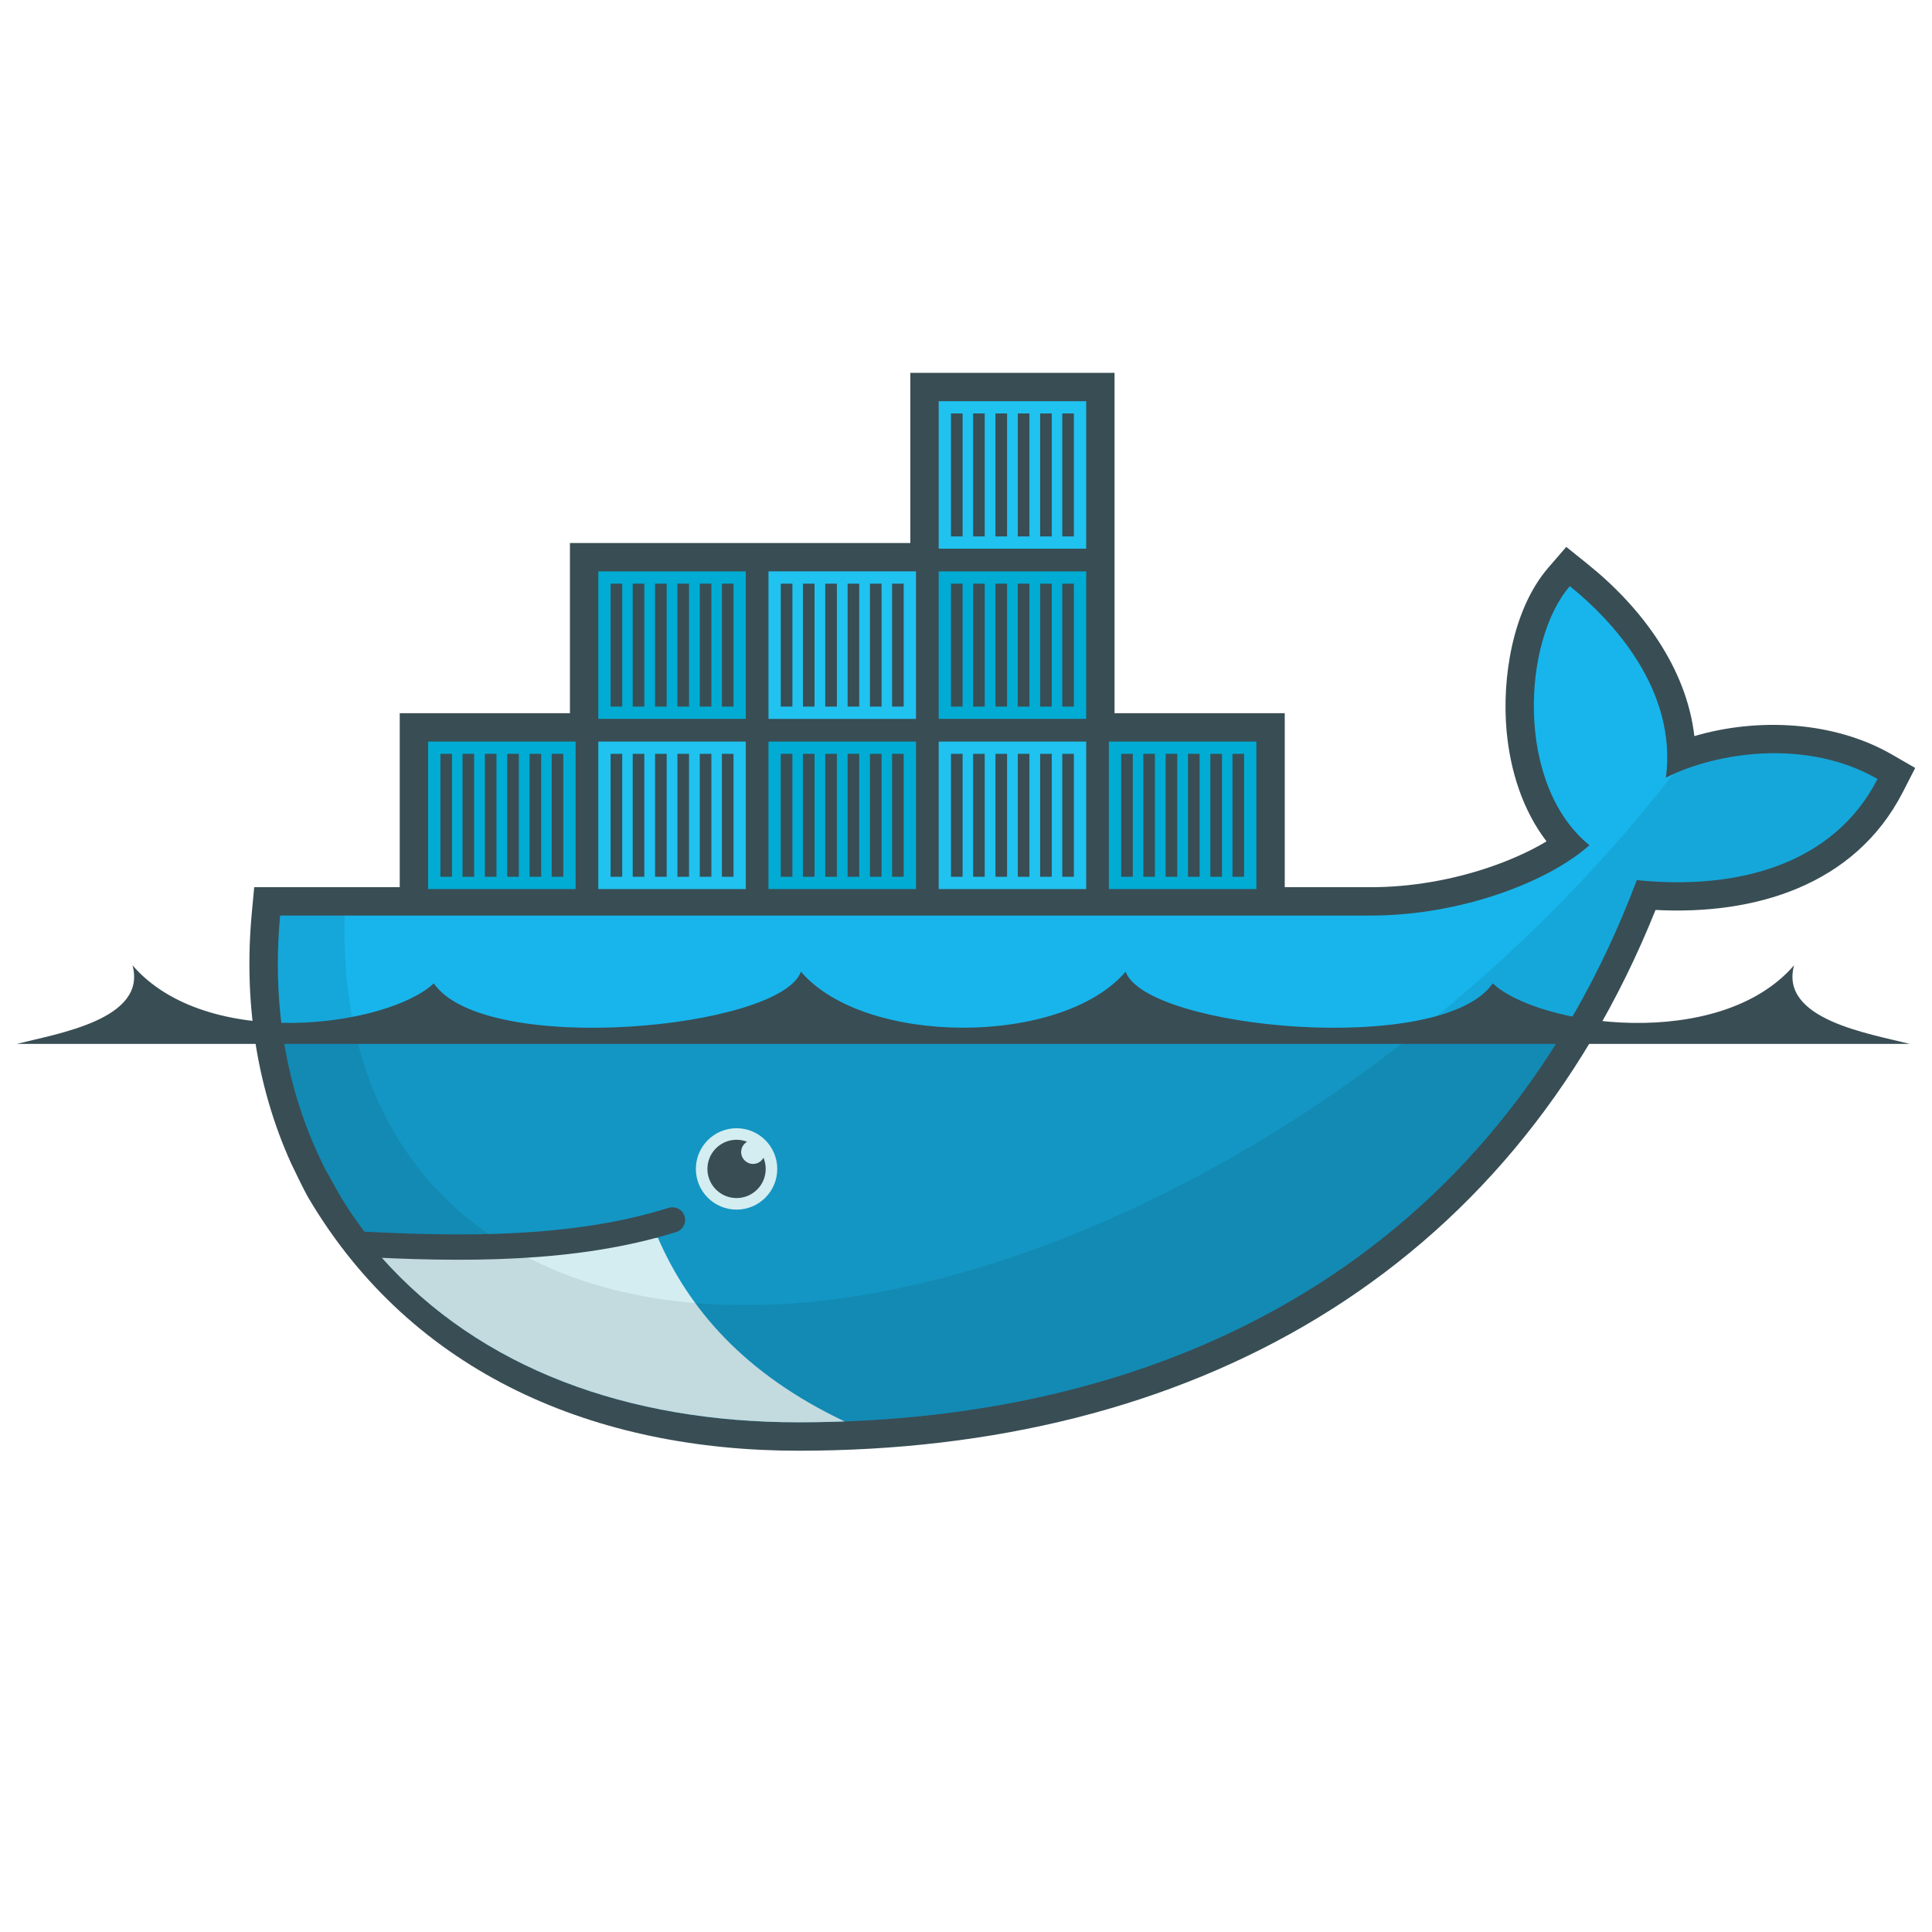
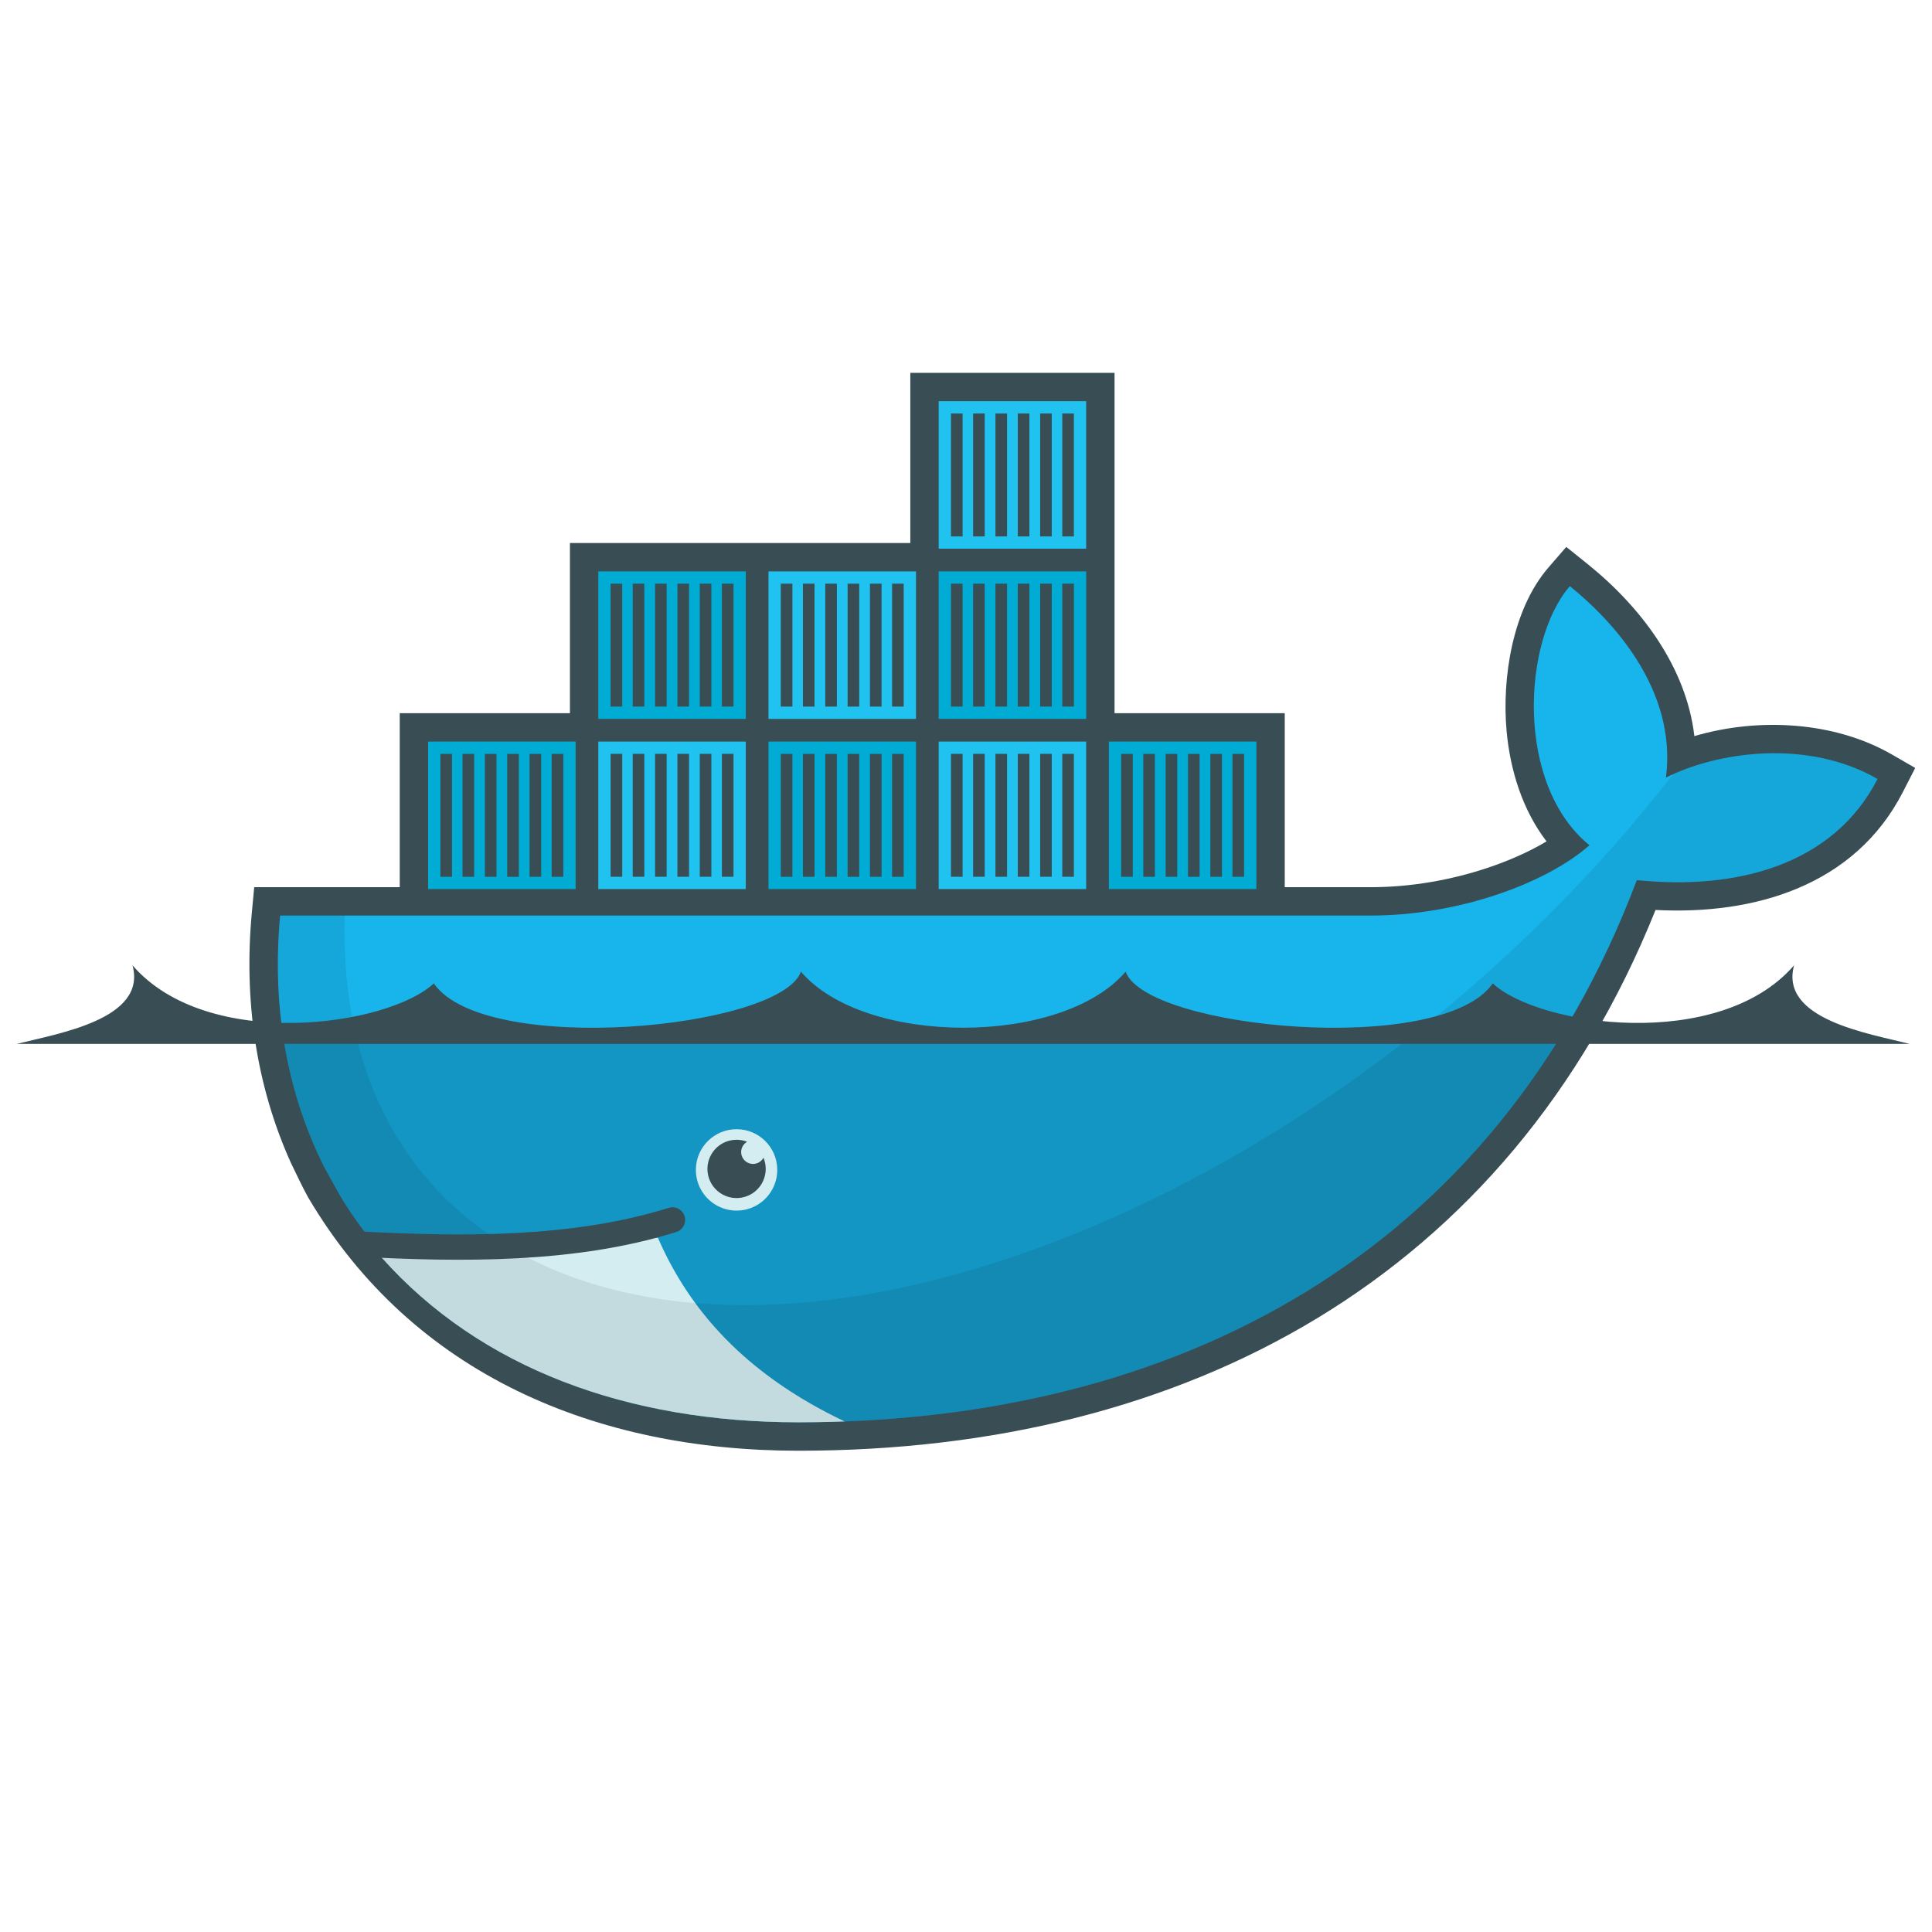
<svg xmlns="http://www.w3.org/2000/svg" clip-rule="evenodd" fill-rule="evenodd" viewBox="0 0 400 400">
  <clipPath id="a">
-     <path clip-rule="evenodd" d="m76 2v46h-22v23h-18.419c-.078.666-.142 1.333-.206 2-1.151 12.531 1.036 24.088 6.063 33.969l1.687 3.031c1.011 1.817 2.191 3.523 3.438 5.188 1.244 1.662 1.685 2.582 2.468 3.687 13.289 14.936 33.098 22.125 55.969 22.125 50.648 0 93.633-22.438 112.656-72.844 13.497 1.385 26.444-2.076 32.344-13.593-9.399-5.424-21.478-3.686-28.437-.188l18.437-52.375-72 46h-23v-46z" />
+     <path d="M76 2v46H54v23H35.581c-.078.666-.142 1.333-.206 2-1.151 12.531 1.036 24.088 6.063 33.969L43.125 110c1.011 1.817 2.191 3.523 3.438 5.188 1.244 1.662 1.685 2.582 2.468 3.687C62.32 133.811 82.129 141 105 141c50.648 0 93.633-22.438 112.656-72.844C231.153 69.541 244.1 66.08 250 54.563c-9.399-5.424-21.478-3.686-28.437-.188L240 2l-72 46h-23V2z" />
  </clipPath>
  <clipPath id="b">
-     <path clip-rule="evenodd" d="m76 2v46h-22v23h-18.419c-.078.666-.142 1.333-.206 2-1.151 12.531 1.036 24.088 6.063 33.969l1.687 3.031c1.011 1.817 2.191 3.523 3.438 5.188 1.244 1.662 1.685 2.582 2.468 3.687 13.289 14.936 33.098 22.125 55.969 22.125 50.648 0 93.633-22.438 112.656-72.844 13.497 1.385 26.444-2.076 32.344-13.593-9.399-5.424-21.478-3.686-28.437-.188l18.437-52.375-72 46h-23v-46z" />
+     <path d="M76 2v46H54v23H35.581c-.078.666-.142 1.333-.206 2-1.151 12.531 1.036 24.088 6.063 33.969L43.125 110c1.011 1.817 2.191 3.523 3.438 5.188 1.244 1.662 1.685 2.582 2.468 3.687C62.32 133.811 82.129 141 105 141c50.648 0 93.633-22.438 112.656-72.844C231.153 69.541 244.1 66.08 250 54.563c-9.399-5.424-21.478-3.686-28.437-.188L240 2l-72 46h-23V2z" />
  </clipPath>
  <clipPath id="c">
-     <path clip-rule="evenodd" d="m76 2v46h-22v23h-18.419c-.078.666-.142 1.333-.206 2-1.151 12.531 1.036 24.088 6.063 33.969l1.687 3.031c1.011 1.817 2.191 3.523 3.438 5.188 1.244 1.662 1.685 2.582 2.468 3.687 13.289 14.936 33.098 22.125 55.969 22.125 50.648 0 93.633-22.438 112.656-72.844 13.497 1.385 26.444-2.076 32.344-13.593-9.399-5.424-21.478-3.686-28.437-.188l18.437-52.375-72 46h-23v-46z" />
+     <path d="M76 2v46H54v23H35.581c-.078.666-.142 1.333-.206 2-1.151 12.531 1.036 24.088 6.063 33.969L43.125 110c1.011 1.817 2.191 3.523 3.438 5.188 1.244 1.662 1.685 2.582 2.468 3.687C62.32 133.811 82.129 141 105 141c50.648 0 93.633-22.438 112.656-72.844C231.153 69.541 244.1 66.08 250 54.563c-9.399-5.424-21.478-3.686-28.437-.188L240 2l-72 46h-23V2z" />
  </clipPath>
  <clipPath id="d">
-     <path clip-rule="evenodd" d="m76 2v46h-22v23h-18.419c-.078.666-.142 1.333-.206 2-1.151 12.531 1.036 24.088 6.063 33.969l1.687 3.031c1.011 1.817 2.191 3.523 3.438 5.188 1.244 1.662 1.685 2.582 2.468 3.687 13.289 14.936 33.098 22.125 55.969 22.125 50.648 0 93.633-22.438 112.656-72.844 13.497 1.385 26.444-2.076 32.344-13.593-9.399-5.424-21.478-3.686-28.437-.188l18.437-52.375-72 46h-23v-46z" />
+     <path d="M76 2v46H54v23H35.581c-.078.666-.142 1.333-.206 2-1.151 12.531 1.036 24.088 6.063 33.969L43.125 110c1.011 1.817 2.191 3.523 3.438 5.188 1.244 1.662 1.685 2.582 2.468 3.687C62.32 133.811 82.129 141 105 141c50.648 0 93.633-22.438 112.656-72.844C231.153 69.541 244.1 66.08 250 54.563c-9.399-5.424-21.478-3.686-28.437-.188L240 2l-72 46h-23V2z" />
  </clipPath>
  <clipPath id="e">
-     <path clip-rule="evenodd" d="m76 2v46h-22v23h-18.419c-.078.666-.142 1.333-.206 2-1.151 12.531 1.036 24.088 6.063 33.969l1.687 3.031c1.011 1.817 2.191 3.523 3.438 5.188 1.244 1.662 1.685 2.582 2.468 3.687 13.289 14.936 33.098 22.125 55.969 22.125 50.648 0 93.633-22.438 112.656-72.844 13.497 1.385 26.444-2.076 32.344-13.593-9.399-5.424-21.478-3.686-28.437-.188l18.437-52.375-72 46h-23v-46z" />
+     <path d="M76 2v46H54v23H35.581c-.078.666-.142 1.333-.206 2-1.151 12.531 1.036 24.088 6.063 33.969L43.125 110c1.011 1.817 2.191 3.523 3.438 5.188 1.244 1.662 1.685 2.582 2.468 3.687C62.32 133.811 82.129 141 105 141c50.648 0 93.633-22.438 112.656-72.844C231.153 69.541 244.1 66.08 250 54.563c-9.399-5.424-21.478-3.686-28.437-.188L240 2l-72 46h-23V2z" />
  </clipPath>
-   <g transform="matrix(1.541 0 0 1.541 3.47746 77.1896)">
-     <path d="m147.488 45.732h22.866v23.375h11.561c5.339 0 10.831-.951 15.887-2.665 2.485-.842 5.274-2.015 7.724-3.489-3.228-4.214-4.876-9.536-5.361-14.781-.658-7.134.781-16.42 5.609-22.004l2.404-2.78 2.864 2.302c7.211 5.794 13.276 13.889 14.345 23.118 8.683-2.554 18.878-1.95 26.532 2.468l3.14 1.811-1.653 3.226c-6.473 12.634-20.005 16.547-33.235 15.854-19.797 49.309-62.898 72.653-115.157 72.653-26.999 0-51.77-10.093-65.876-34.047-.827-1.488-1.535-3.044-2.286-4.572-4.768-10.544-6.352-22.095-5.278-33.637l.323-3.457h19.553v-23.375h22.866v-22.866h45.732v-22.866h27.439v45.732" fill="#394d54" fill-rule="nonzero" />
-     <g clip-path="url(#a)" fill-rule="nonzero">
-       <g transform="translate(0 -22.866)">
-         <path d="m123.859 3.811h19.818v19.817h-19.818z" fill="#00acd3" />
-         <path d="m123.859 26.676h19.818v19.818h-19.818z" fill="#20c2ef" />
-         <g stroke="#394d54" stroke-width="1.56">
-           <path d="m126.292 21.977v-16.516m2.972 16.516v-16.516m3.002 16.516v-16.516m3.003 16.516v-16.516m3.003 16.516v-16.516m2.972 16.516v-16.516" />
-           <path d="m126.292 21.977v-16.516m2.972 16.516v-16.516m3.002 16.516v-16.516m3.003 16.516v-16.516m3.003 16.516v-16.516m2.972 16.516v-16.516" transform="translate(0 22.866)" />
-         </g>
-       </g>
-       <g transform="matrix(1 0 0 -1 22.866 27.4387)">
-         <path d="m123.859 3.811h19.818v19.817h-19.818z" fill="#00acd3" />
-         <path d="m123.859 26.676h19.818v19.818h-19.818z" fill="#20c2ef" />
-         <g stroke="#394d54" stroke-width="1.56">
-           <path d="m126.292 21.977v-16.516m2.972 16.516v-16.516m3.002 16.516v-16.516m3.003 16.516v-16.516m3.003 16.516v-16.516m2.972 16.516v-16.516" />
-           <path d="m126.292 21.977v-16.516m2.972 16.516v-16.516m3.002 16.516v-16.516m3.003 16.516v-16.516m3.003 16.516v-16.516m2.972 16.516v-16.516" transform="translate(0 22.866)" />
-         </g>
-       </g>
-       <g transform="translate(-91.464 22.866)">
-         <path d="m123.859 3.811h19.818v19.817h-19.818z" fill="#00acd3" />
-         <path d="m123.859 26.676h19.818v19.818h-19.818z" fill="#20c2ef" />
-         <g stroke="#394d54" stroke-width="1.56">
-           <path d="m126.292 21.977v-16.516m2.972 16.516v-16.516m3.002 16.516v-16.516m3.003 16.516v-16.516m3.003 16.516v-16.516m2.972 16.516v-16.516" />
-           <path d="m126.292 21.977v-16.516m2.972 16.516v-16.516m3.002 16.516v-16.516m3.003 16.516v-16.516m3.003 16.516v-16.516m2.972 16.516v-16.516" transform="translate(0 22.866)" />
-         </g>
-       </g>
-       <g transform="matrix(1 0 0 -1 -68.598 73.1707)">
-         <path d="m123.859 3.811h19.818v19.817h-19.818z" fill="#00acd3" />
-         <path d="m123.859 26.676h19.818v19.818h-19.818z" fill="#20c2ef" />
-         <g stroke="#394d54" stroke-width="1.56">
-           <path d="m126.292 21.977v-16.516m2.972 16.516v-16.516m3.002 16.516v-16.516m3.003 16.516v-16.516m3.003 16.516v-16.516m2.972 16.516v-16.516" />
-           <path d="m126.292 21.977v-16.516m2.972 16.516v-16.516m3.002 16.516v-16.516m3.003 16.516v-16.516m3.003 16.516v-16.516m2.972 16.516v-16.516" transform="translate(0 22.866)" />
-         </g>
-       </g>
-       <g transform="translate(-45.732 22.866)">
-         <path d="m123.859 3.811h19.818v19.817h-19.818z" fill="#00acd3" />
-         <path d="m123.859 26.676h19.818v19.818h-19.818z" fill="#20c2ef" />
-         <g stroke="#394d54" stroke-width="1.56">
-           <path d="m126.292 21.977v-16.516m2.972 16.516v-16.516m3.002 16.516v-16.516m3.003 16.516v-16.516m3.003 16.516v-16.516m2.972 16.516v-16.516" />
-           <path d="m126.292 21.977v-16.516m2.972 16.516v-16.516m3.002 16.516v-16.516m3.003 16.516v-16.516m3.003 16.516v-16.516m2.972 16.516v-16.516" transform="translate(0 22.866)" />
-         </g>
-       </g>
-       <g transform="matrix(1 0 0 -1 -22.866 73.1707)">
-         <path d="m123.859 3.811h19.818v19.817h-19.818z" fill="#00acd3" />
-         <path d="m123.859 26.676h19.818v19.818h-19.818z" fill="#20c2ef" />
-         <g stroke="#394d54" stroke-width="1.56">
-           <path d="m126.292 21.977v-16.516m2.972 16.516v-16.516m3.002 16.516v-16.516m3.003 16.516v-16.516m3.003 16.516v-16.516m2.972 16.516v-16.516" />
-           <path d="m126.292 21.977v-16.516m2.972 16.516v-16.516m3.002 16.516v-16.516m3.003 16.516v-16.516m3.003 16.516v-16.516m2.972 16.516v-16.516" transform="translate(0 22.866)" />
-         </g>
-       </g>
-       <g transform="translate(0 22.866)">
-         <path d="m123.859 3.811h19.818v19.817h-19.818z" fill="#00acd3" />
-         <path d="m123.859 26.676h19.818v19.818h-19.818z" fill="#20c2ef" />
-         <g stroke="#394d54" stroke-width="1.56">
-           <path d="m126.292 21.977v-16.516m2.972 16.516v-16.516m3.002 16.516v-16.516m3.003 16.516v-16.516m3.003 16.516v-16.516m2.972 16.516v-16.516" />
-           <path d="m126.292 21.977v-16.516m2.972 16.516v-16.516m3.002 16.516v-16.516m3.003 16.516v-16.516m3.003 16.516v-16.516m2.972 16.516v-16.516" transform="translate(0 22.866)" />
-         </g>
-       </g>
-       <g transform="matrix(1 0 0 -1 22.866 73.1707)">
-         <path d="m123.859 3.811h19.818v19.817h-19.818z" fill="#00acd3" />
-         <path d="m123.859 26.676h19.818v19.818h-19.818z" fill="#20c2ef" />
-         <g stroke="#394d54" stroke-width="1.56">
-           <path d="m126.292 21.977v-16.516m2.972 16.516v-16.516m3.002 16.516v-16.516m3.003 16.516v-16.516m3.003 16.516v-16.516m2.972 16.516v-16.516" />
-           <path d="m126.292 21.977v-16.516m2.972 16.516v-16.516m3.002 16.516v-16.516m3.003 16.516v-16.516m3.003 16.516v-16.516m2.972 16.516v-16.516" transform="translate(0 22.866)" />
-         </g>
+   <path d="M230.756 147.663h35.237v36.02h17.815c8.228 0 16.691-1.465 24.482-4.106 3.83-1.298 8.128-3.105 11.903-5.377-4.974-6.494-7.514-14.695-8.261-22.777-1.014-10.994 1.203-25.304 8.643-33.909l3.705-4.283 4.413 3.547c11.112 8.928 20.458 21.403 22.106 35.625 13.38-3.936 29.09-3.005 40.886 3.803l4.838 2.79-2.547 4.972c-9.975 19.469-30.828 25.499-51.215 24.43-30.507 75.986-96.926 111.96-177.457 111.96-41.605 0-79.778-15.554-101.515-52.467-1.274-2.293-2.365-4.691-3.523-7.046-7.347-16.248-9.788-34.048-8.133-51.834l.498-5.328h30.13v-36.02h35.237v-35.237h70.473V77.19h42.284v70.473" fill="#394d54" fill-rule="nonzero" />
+   <g clip-path="url(#a)" fill-rule="nonzero" transform="translate(3.477 77.19) scale(1.541)">
+     <path d="M123.859-19.055h19.818V.762h-19.818z" fill="#00acd3" />
+     <path d="M123.859 3.81h19.818v19.818h-19.818z" fill="#20c2ef" />
+     <g stroke="#394d54" stroke-width="1.56">
+       <path d="M126.292-.889v-16.516m2.972 16.516v-16.516m3.002 16.516v-16.516m3.003 16.516v-16.516m3.003 16.516v-16.516m2.972 16.516v-16.516M126.292 21.977V5.461m2.972 16.516V5.461m3.002 16.516V5.461m3.003 16.516V5.461m3.003 16.516V5.461m2.972 16.516V5.461" />
+     </g>
+     <path d="M146.725 23.628h19.818V3.81h-19.818z" fill="#00acd3" />
+     <path d="M146.725.763h19.818v-19.818h-19.818z" fill="#20c2ef" />
+     <g stroke="#394d54" stroke-width="1.56">
+       <path d="M149.158 5.462v16.516m2.972-16.516v16.516m3.002-16.516v16.516m3.003-16.516v16.516m3.003-16.516v16.516m2.972-16.516v16.516M149.158-17.404V-.888m2.972-16.516V-.888m3.002-16.516V-.888m3.003-16.516V-.888m3.003-16.516V-.888m2.972-16.516V-.888" />
+     </g>
+     <path d="M32.395 26.677h19.818v19.817H32.395z" fill="#00acd3" />
+     <path d="M32.395 49.542h19.818V69.36H32.395z" fill="#20c2ef" />
+     <g stroke="#394d54" stroke-width="1.56">
+       <path d="M34.828 44.843V28.327M37.8 44.843V28.327m3.002 16.516V28.327m3.003 16.516V28.327m3.003 16.516V28.327m2.972 16.516V28.327M34.828 67.709V51.193M37.8 67.709V51.193m3.002 16.516V51.193m3.003 16.516V51.193m3.003 16.516V51.193m2.972 16.516V51.193" />
+     </g>
+     <g>
+       <path d="M55.261 69.36h19.818V49.543H55.261z" fill="#00acd3" />
+       <path d="M55.261 46.495h19.818V26.677H55.261z" fill="#20c2ef" />
+       <g stroke="#394d54" stroke-width="1.56">
+         <path d="M57.694 51.194V67.71m2.972-16.516V67.71m3.002-16.516V67.71m3.003-16.516V67.71m3.003-16.516V67.71m2.972-16.516V67.71M57.694 28.328v16.516m2.972-16.516v16.516m3.002-16.516v16.516m3.003-16.516v16.516m3.003-16.516v16.516m2.972-16.516v16.516" />
      </g>
    </g>
-     <g clip-path="url(#b)">
-       <path d="m221.57 54.38c1.533-11.916-7.384-21.275-12.914-25.719-6.373 7.368-7.363 26.678 2.635 34.808-5.579 4.956-17.337 9.448-29.376 9.448h-147.915c-1.171 12.567 0 73.083 0 73.083h217l-.987-91.424c-9.398-5.424-21.484-3.694-28.443-.197" fill="#17b5eb" fill-rule="nonzero" />
+     <g>
+       <path d="M78.127 26.677h19.818v19.817H78.127z" fill="#00acd3" />
+       <path d="M78.127 49.542h19.818V69.36H78.127z" fill="#20c2ef" />
+       <g stroke="#394d54" stroke-width="1.56">
+         <path d="M80.56 44.843V28.327m2.972 16.516V28.327m3.002 16.516V28.327m3.003 16.516V28.327m3.003 16.516V28.327m2.972 16.516V28.327M80.56 67.709V51.193m2.972 16.516V51.193m3.002 16.516V51.193m3.003 16.516V51.193m3.003 16.516V51.193m2.972 16.516V51.193" />
+       </g>
    </g>
-     <g clip-path="url(#c)">
-       <path d="m34 89v57h217v-57" fill-opacity=".169" fill-rule="nonzero" />
+     <g>
+       <path d="M100.993 69.36h19.818V49.543h-19.818z" fill="#00acd3" />
+       <path d="M100.993 46.495h19.818V26.677h-19.818z" fill="#20c2ef" />
+       <g stroke="#394d54" stroke-width="1.56">
+         <path d="M103.426 51.194V67.71m2.972-16.516V67.71m3.002-16.516V67.71m3.003-16.516V67.71m3.003-16.516V67.71m2.972-16.516V67.71M103.426 28.328v16.516m2.972-16.516v16.516m3.002-16.516v16.516m3.003-16.516v16.516m3.003-16.516v16.516m2.972-16.516v16.516" />
+       </g>
    </g>
-     <g clip-path="url(#d)">
-       <path d="m111.237 140.89c-13.539-6.425-20.971-15.159-25.106-24.694l-41.131 1.804 21 28z" fill="#d4edf1" fill-rule="nonzero" />
+     <g>
+       <path d="M123.859 26.677h19.818v19.817h-19.818z" fill="#00acd3" />
+       <path d="M123.859 49.542h19.818V69.36h-19.818z" fill="#20c2ef" />
+       <g stroke="#394d54" stroke-width="1.56">
+         <path d="M126.292 44.843V28.327m2.972 16.516V28.327m3.002 16.516V28.327m3.003 16.516V28.327m3.003 16.516V28.327m2.972 16.516V28.327M126.292 67.709V51.193m2.972 16.516V51.193m3.002 16.516V51.193m3.003 16.516V51.193m3.003 16.516V51.193m2.972 16.516V51.193" />
+       </g>
    </g>
-     <g clip-path="url(#e)">
-       <path d="m222.5 53.938v.031c-20.861 26.889-50.783 50.378-82.906 62.719-28.655 11.007-53.639 11.06-70.875 2.218-1.856-1.048-3.676-2.211-5.5-3.312-12.637-8.832-19.755-23.442-19.156-42.688h-10.063v73.094h217v-96h-25z" fill-opacity=".082" fill-rule="nonzero" />
-     </g>
-     <path d="m45.625 117.031c14.165.776 29.282.915 42.469-3.218" fill="none" stroke="#394d54" stroke-linecap="round" stroke-width="3.4" />
-     <g fill-rule="nonzero">
-       <path d="m102.17 106.959c0 3.019-2.447 5.467-5.466 5.467-3.02 0-5.468-2.448-5.468-5.467s2.448-5.467 5.468-5.467c3.019 0 5.466 2.448 5.466 5.467z" fill="#d4edf1" />
-       <g fill="#394d54">
-         <path d="m98.121 103.308c-.477.276-.8.792-.8 1.384 0 .882.716 1.597 1.598 1.597.605 0 1.13-.336 1.402-.832.192.462.298.97.298 1.502 0 2.162-1.753 3.915-3.915 3.915s-3.916-1.753-3.916-3.915c0-2.163 1.754-3.916 3.916-3.916.5 0 .977.094 1.417.265z" />
-         <path d="m0 90.162h254.327c-5.537-1.404-17.521-3.302-15.544-10.559-10.069 11.651-34.353 8.174-40.482 2.428-6.824 9.899-46.554 6.136-49.325-1.575-8.556 10.041-35.067 10.041-43.623 0-2.773 7.711-42.502 11.474-49.327 1.575-6.128 5.746-30.41 9.223-40.48-2.428 1.976 7.257-10.007 9.155-15.546 10.559" />
+     <g>
+       <path d="M146.725 69.36h19.818V49.543h-19.818z" fill="#00acd3" />
+       <path d="M146.725 46.495h19.818V26.677h-19.818z" fill="#20c2ef" />
+       <g stroke="#394d54" stroke-width="1.56">
+         <path d="M149.158 51.194V67.71m2.972-16.516V67.71m3.002-16.516V67.71m3.003-16.516V67.71m3.003-16.516V67.71m2.972-16.516V67.71M149.158 28.328v16.516m2.972-16.516v16.516m3.002-16.516v16.516m3.003-16.516v16.516m3.003-16.516v16.516m2.972-16.516v16.516" />
      </g>
    </g>
  </g>
+   <g clip-path="url(#b)" transform="translate(3.477 77.19) scale(1.541)">
+     <path d="M221.57 54.38c1.533-11.916-7.384-21.275-12.914-25.719-6.373 7.368-7.363 26.678 2.635 34.808-5.579 4.956-17.337 9.448-29.376 9.448H34C32.829 85.484 34 146 34 146h217l-.987-91.424c-9.398-5.424-21.484-3.694-28.443-.197" fill="#17b5eb" fill-rule="nonzero" />
+   </g>
+   <g clip-path="url(#c)" transform="translate(3.477 77.19) scale(1.541)">
+     <path d="M34 89v57h217V89" fill-opacity=".169" fill-rule="nonzero" />
+   </g>
+   <g clip-path="url(#d)" transform="translate(3.477 77.19) scale(1.541)">
+     <path d="M111.237 140.89c-13.539-6.425-20.971-15.159-25.106-24.694L45 118l21 28z" fill="#d4edf1" fill-rule="nonzero" />
+   </g>
+   <g clip-path="url(#e)" transform="translate(3.477 77.19) scale(1.541)">
+     <path d="M222.5 53.938v.031c-20.861 26.889-50.783 50.378-82.906 62.719-28.655 11.007-53.639 11.06-70.875 2.218-1.856-1.048-3.676-2.211-5.5-3.312-12.637-8.832-19.755-23.442-19.156-42.688H34V146h217V50h-25z" fill-opacity=".082" fill-rule="nonzero" />
+   </g>
+   <path d="M73.786 257.534c21.828 1.196 45.123 1.41 65.444-4.959" fill="none" stroke="#394d54" stroke-linecap="round" stroke-width="5.239" />
+   <g fill-rule="nonzero">
+     <path d="M160.921 242.013a8.426 8.426 0 11-16.847-.002 8.426 8.426 0 0116.847.002z" fill="#d4edf1" />
+     <g fill="#394d54">
+       <path d="M154.682 236.387a2.462 2.462 0 103.39 3.312 6.033 6.033 0 11-3.39-3.312zM3.477 216.13h391.918c-8.532-2.164-27-5.09-23.953-16.272-15.516 17.954-52.938 12.596-62.383 3.741-10.515 15.255-71.74 9.456-76.01-2.427-13.184 15.473-54.038 15.473-67.223 0-4.273 11.883-65.495 17.682-76.012 2.427-9.444 8.855-46.862 14.213-62.38-3.741 3.045 11.183-15.42 14.108-23.957 16.271" />
+     </g>
+   </g>
</svg>
